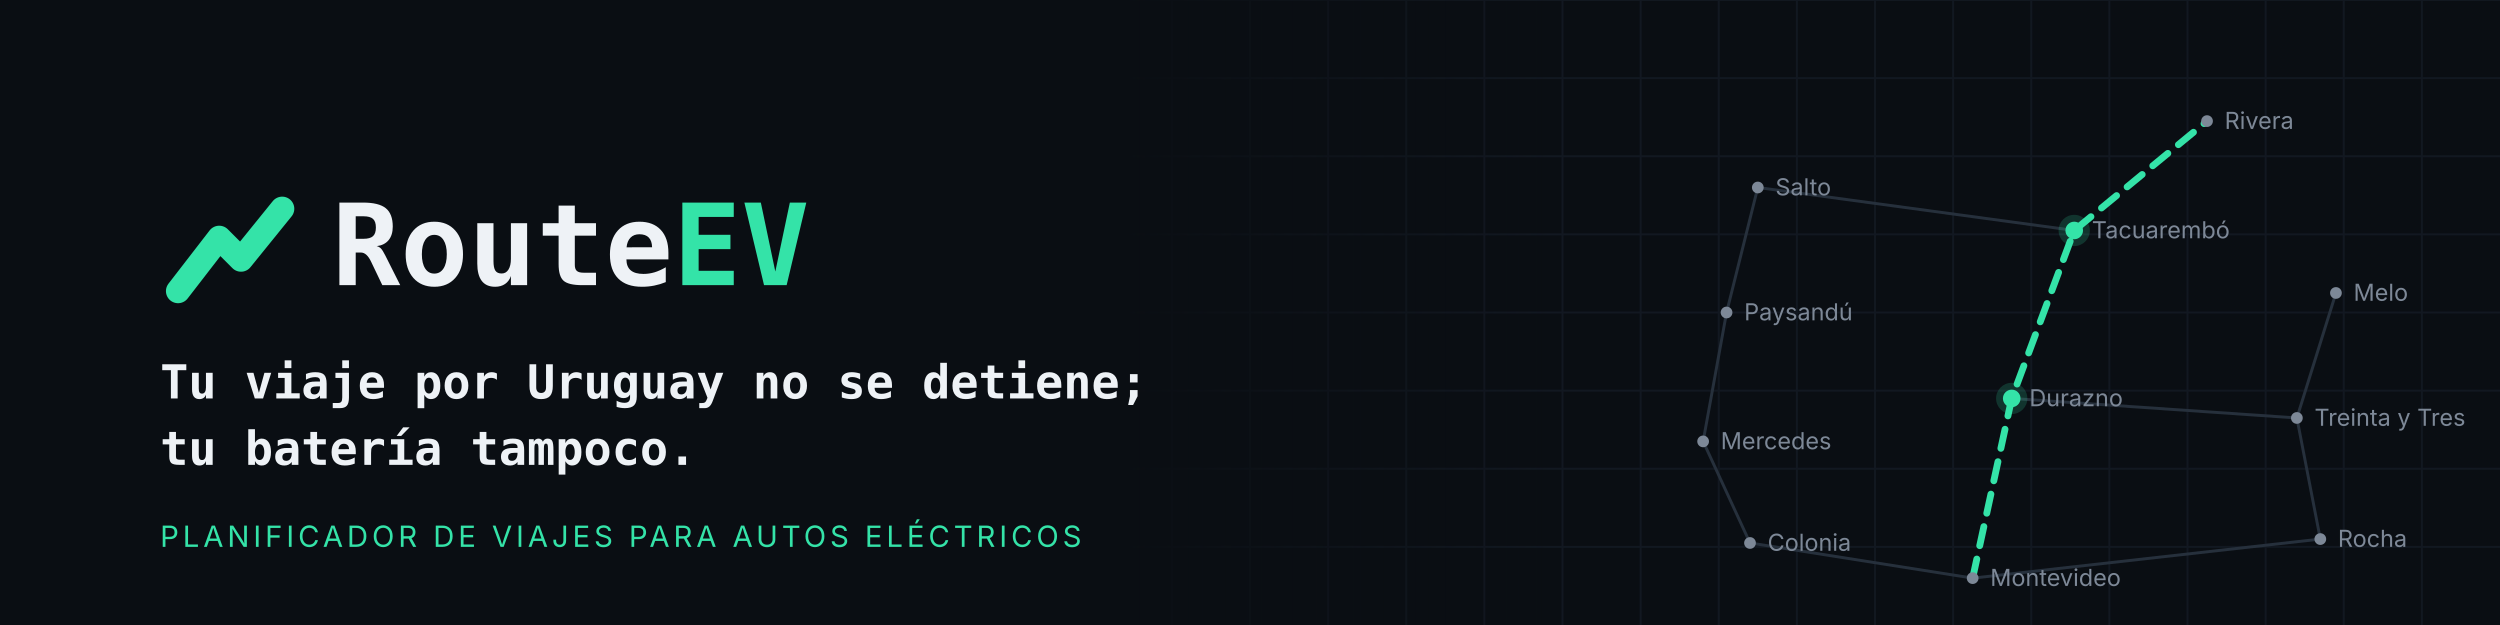
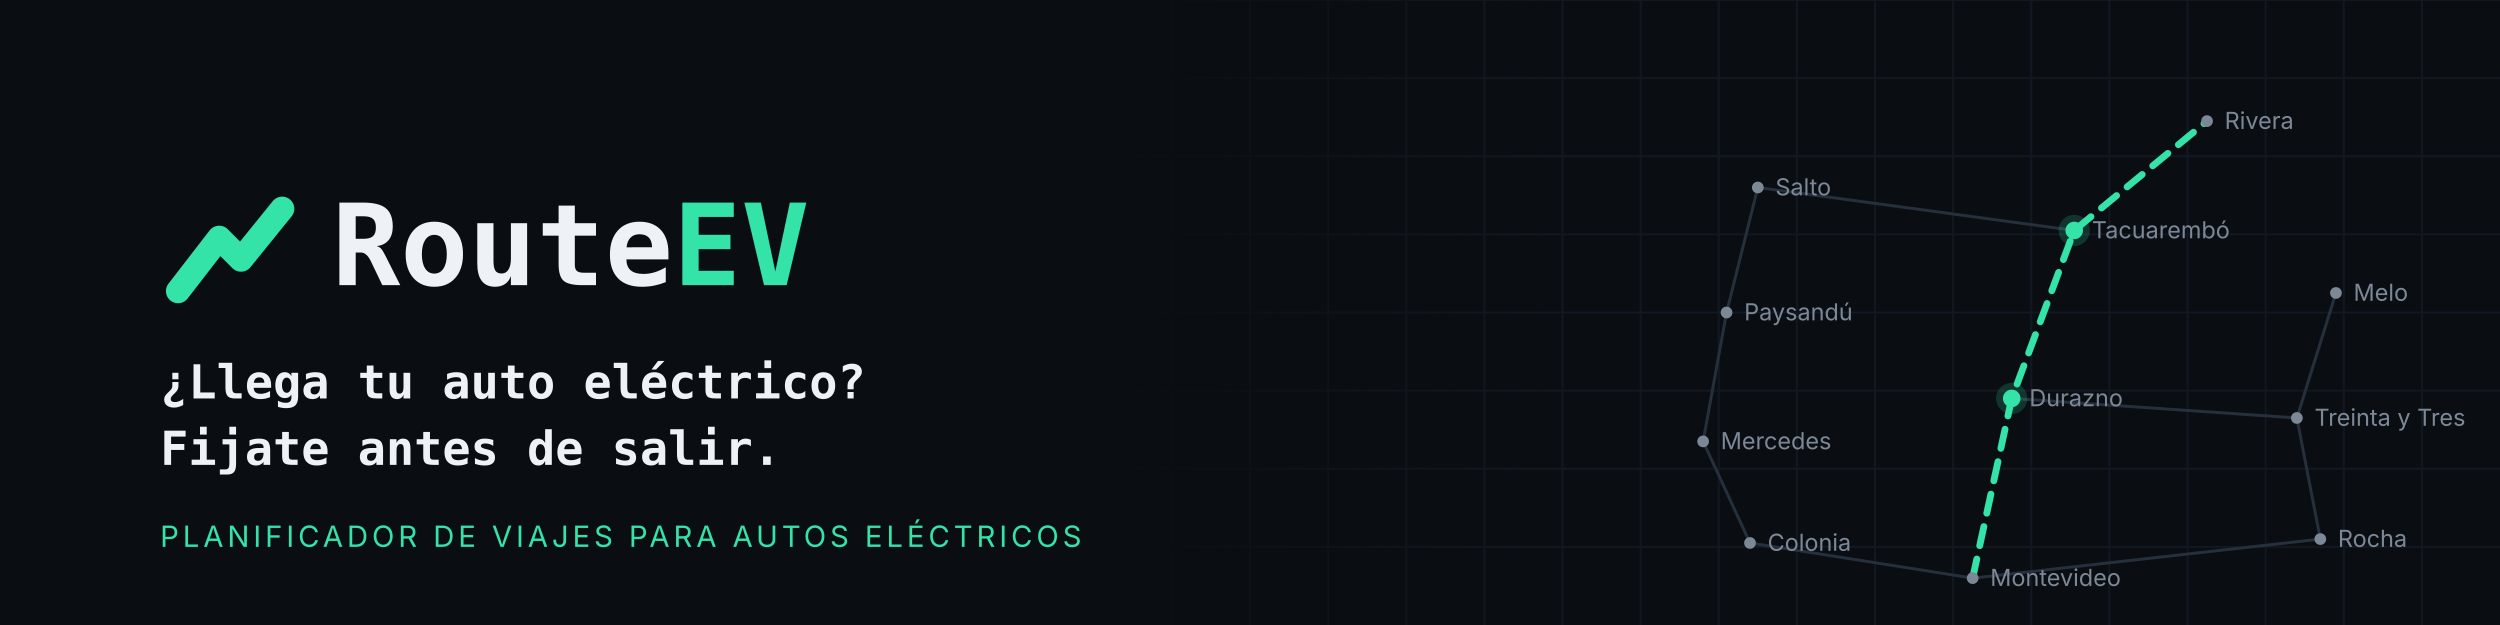
<svg xmlns="http://www.w3.org/2000/svg" width="1280" height="320" viewBox="0 0 1280 320" role="img" aria-label="RouteEV: planificador de viajes para autos eléctricos en Uruguay">
  <defs>
    <linearGradient id="fade-dark" x1="0" x2="1">
      <stop offset="0.45" stop-color="#0a0e13" stop-opacity="1" />
      <stop offset="0.62" stop-color="#0a0e13" stop-opacity="0" />
    </linearGradient>
  </defs>
  <rect width="1280" height="320" fill="#0a0e13" />
  <line x1="0" y1="0" x2="0" y2="320" stroke="#121821" stroke-width="1" />
  <line x1="40" y1="0" x2="40" y2="320" stroke="#121821" stroke-width="1" />
  <line x1="80" y1="0" x2="80" y2="320" stroke="#121821" stroke-width="1" />
  <line x1="120" y1="0" x2="120" y2="320" stroke="#121821" stroke-width="1" />
  <line x1="160" y1="0" x2="160" y2="320" stroke="#121821" stroke-width="1" />
  <line x1="200" y1="0" x2="200" y2="320" stroke="#121821" stroke-width="1" />
  <line x1="240" y1="0" x2="240" y2="320" stroke="#121821" stroke-width="1" />
  <line x1="280" y1="0" x2="280" y2="320" stroke="#121821" stroke-width="1" />
  <line x1="320" y1="0" x2="320" y2="320" stroke="#121821" stroke-width="1" />
  <line x1="360" y1="0" x2="360" y2="320" stroke="#121821" stroke-width="1" />
  <line x1="400" y1="0" x2="400" y2="320" stroke="#121821" stroke-width="1" />
  <line x1="440" y1="0" x2="440" y2="320" stroke="#121821" stroke-width="1" />
  <line x1="480" y1="0" x2="480" y2="320" stroke="#121821" stroke-width="1" />
  <line x1="520" y1="0" x2="520" y2="320" stroke="#121821" stroke-width="1" />
  <line x1="560" y1="0" x2="560" y2="320" stroke="#121821" stroke-width="1" />
  <line x1="600" y1="0" x2="600" y2="320" stroke="#121821" stroke-width="1" />
  <line x1="640" y1="0" x2="640" y2="320" stroke="#121821" stroke-width="1" />
  <line x1="680" y1="0" x2="680" y2="320" stroke="#121821" stroke-width="1" />
  <line x1="720" y1="0" x2="720" y2="320" stroke="#121821" stroke-width="1" />
  <line x1="760" y1="0" x2="760" y2="320" stroke="#121821" stroke-width="1" />
  <line x1="800" y1="0" x2="800" y2="320" stroke="#121821" stroke-width="1" />
  <line x1="840" y1="0" x2="840" y2="320" stroke="#121821" stroke-width="1" />
  <line x1="880" y1="0" x2="880" y2="320" stroke="#121821" stroke-width="1" />
  <line x1="920" y1="0" x2="920" y2="320" stroke="#121821" stroke-width="1" />
  <line x1="960" y1="0" x2="960" y2="320" stroke="#121821" stroke-width="1" />
  <line x1="1000" y1="0" x2="1000" y2="320" stroke="#121821" stroke-width="1" />
  <line x1="1040" y1="0" x2="1040" y2="320" stroke="#121821" stroke-width="1" />
  <line x1="1080" y1="0" x2="1080" y2="320" stroke="#121821" stroke-width="1" />
  <line x1="1120" y1="0" x2="1120" y2="320" stroke="#121821" stroke-width="1" />
  <line x1="1160" y1="0" x2="1160" y2="320" stroke="#121821" stroke-width="1" />
  <line x1="1200" y1="0" x2="1200" y2="320" stroke="#121821" stroke-width="1" />
  <line x1="1240" y1="0" x2="1240" y2="320" stroke="#121821" stroke-width="1" />
  <line x1="0" y1="0" x2="1280" y2="0" stroke="#121821" stroke-width="1" />
  <line x1="0" y1="40" x2="1280" y2="40" stroke="#121821" stroke-width="1" />
  <line x1="0" y1="80" x2="1280" y2="80" stroke="#121821" stroke-width="1" />
  <line x1="0" y1="120" x2="1280" y2="120" stroke="#121821" stroke-width="1" />
  <line x1="0" y1="160" x2="1280" y2="160" stroke="#121821" stroke-width="1" />
  <line x1="0" y1="200" x2="1280" y2="200" stroke="#121821" stroke-width="1" />
  <line x1="0" y1="240" x2="1280" y2="240" stroke="#121821" stroke-width="1" />
  <line x1="0" y1="280" x2="1280" y2="280" stroke="#121821" stroke-width="1" />
  <line x1="900" y1="96" x2="1062" y2="118" stroke="#26303c" stroke-width="1.5" />
  <line x1="900" y1="96" x2="884" y2="160" stroke="#26303c" stroke-width="1.5" />
  <line x1="884" y1="160" x2="872" y2="226" stroke="#26303c" stroke-width="1.5" />
  <line x1="872" y1="226" x2="896" y2="278" stroke="#26303c" stroke-width="1.5" />
  <line x1="896" y1="278" x2="1010" y2="296" stroke="#26303c" stroke-width="1.5" />
  <line x1="1030" y1="204" x2="1176" y2="214" stroke="#26303c" stroke-width="1.5" />
  <line x1="1196" y1="150" x2="1176" y2="214" stroke="#26303c" stroke-width="1.5" />
  <line x1="1176" y1="214" x2="1188" y2="276" stroke="#26303c" stroke-width="1.5" />
  <line x1="1010" y1="296" x2="1188" y2="276" stroke="#26303c" stroke-width="1.5" />
  <polyline points="1010,296 1030,204 1062,118 1130,62" fill="none" stroke="#34e3a8" stroke-width="3.5" stroke-dasharray="10 7" stroke-linecap="round" />
  <circle cx="1130" cy="62" r="3" fill="#7d8897" />
  <text x="1139" y="66" font-family="Inter, Segoe UI, Helvetica, Arial, sans-serif" font-size="12" fill="#7d8897">Rivera</text>
  <circle cx="1062" cy="118" r="8" fill="#34e3a8" opacity="0.18" />
  <circle cx="1062" cy="118" r="4.5" fill="#34e3a8" />
  <text x="1071" y="122" font-family="Inter, Segoe UI, Helvetica, Arial, sans-serif" font-size="12" fill="#7d8897">Tacuarembó</text>
  <circle cx="900" cy="96" r="3" fill="#7d8897" />
  <text x="909" y="100" font-family="Inter, Segoe UI, Helvetica, Arial, sans-serif" font-size="12" fill="#7d8897">Salto</text>
  <circle cx="884" cy="160" r="3" fill="#7d8897" />
  <text x="893" y="164" font-family="Inter, Segoe UI, Helvetica, Arial, sans-serif" font-size="12" fill="#7d8897">Paysandú</text>
  <circle cx="1030" cy="204" r="8" fill="#34e3a8" opacity="0.18" />
  <circle cx="1030" cy="204" r="4.5" fill="#34e3a8" />
  <text x="1039" y="208" font-family="Inter, Segoe UI, Helvetica, Arial, sans-serif" font-size="12" fill="#7d8897">Durazno</text>
  <circle cx="1196" cy="150" r="3" fill="#7d8897" />
  <text x="1205" y="154" font-family="Inter, Segoe UI, Helvetica, Arial, sans-serif" font-size="12" fill="#7d8897">Melo</text>
  <circle cx="1176" cy="214" r="3" fill="#7d8897" />
  <text x="1185" y="218" font-family="Inter, Segoe UI, Helvetica, Arial, sans-serif" font-size="12" fill="#7d8897">Treinta y Tres</text>
  <circle cx="872" cy="226" r="3" fill="#7d8897" />
  <text x="881" y="230" font-family="Inter, Segoe UI, Helvetica, Arial, sans-serif" font-size="12" fill="#7d8897">Mercedes</text>
  <circle cx="896" cy="278" r="3" fill="#7d8897" />
  <text x="905" y="282" font-family="Inter, Segoe UI, Helvetica, Arial, sans-serif" font-size="12" fill="#7d8897">Colonia</text>
  <circle cx="1010" cy="296" r="3" fill="#7d8897" />
  <text x="1019" y="300" font-family="Inter, Segoe UI, Helvetica, Arial, sans-serif" font-size="12" fill="#7d8897">Montevideo</text>
  <circle cx="1188" cy="276" r="3" fill="#7d8897" />
  <text x="1197" y="280" font-family="Inter, Segoe UI, Helvetica, Arial, sans-serif" font-size="12" fill="#7d8897">Rocha</text>
  <rect width="1280" height="320" fill="url(#fade-dark)" />
  <g transform="translate(80,92) scale(0.62)">
    <polyline points="18,92 52,48 70,66 104,24" fill="none" stroke="#34e3a8" stroke-width="20" stroke-linecap="round" stroke-linejoin="round" />
  </g>
  <text x="170" y="146" font-family="JetBrains Mono, SFMono-Regular, Consolas, Menlo, monospace" font-weight="700" font-size="58" fill="#eef2f6">Route<tspan fill="#34e3a8">EV</tspan>
  </text>
-   <text x="82" y="204" font-family="JetBrains Mono, SFMono-Regular, Consolas, Menlo, monospace" font-weight="600" font-size="24" fill="#eef2f6">Tu viaje por Uruguay no se detiene;</text>
-   <text x="82" y="238" font-family="JetBrains Mono, SFMono-Regular, Consolas, Menlo, monospace" font-weight="600" font-size="24" fill="#eef2f6">tu batería tampoco.</text>
+   <text x="82" y="204" font-family="JetBrains Mono, SFMono-Regular, Consolas, Menlo, monospace" font-weight="600" font-size="24" fill="#eef2f6">¿Llega tu auto eléctrico?</text>
+   <text x="82" y="238" font-family="JetBrains Mono, SFMono-Regular, Consolas, Menlo, monospace" font-weight="600" font-size="24" fill="#eef2f6">Fijate antes de salir.</text>
  <text x="82" y="280" font-family="Inter, Segoe UI, Helvetica, Arial, sans-serif" font-size="15" letter-spacing="2" fill="#34e3a8">PLANIFICADOR DE VIAJES PARA AUTOS ELÉCTRICOS</text>
</svg>
